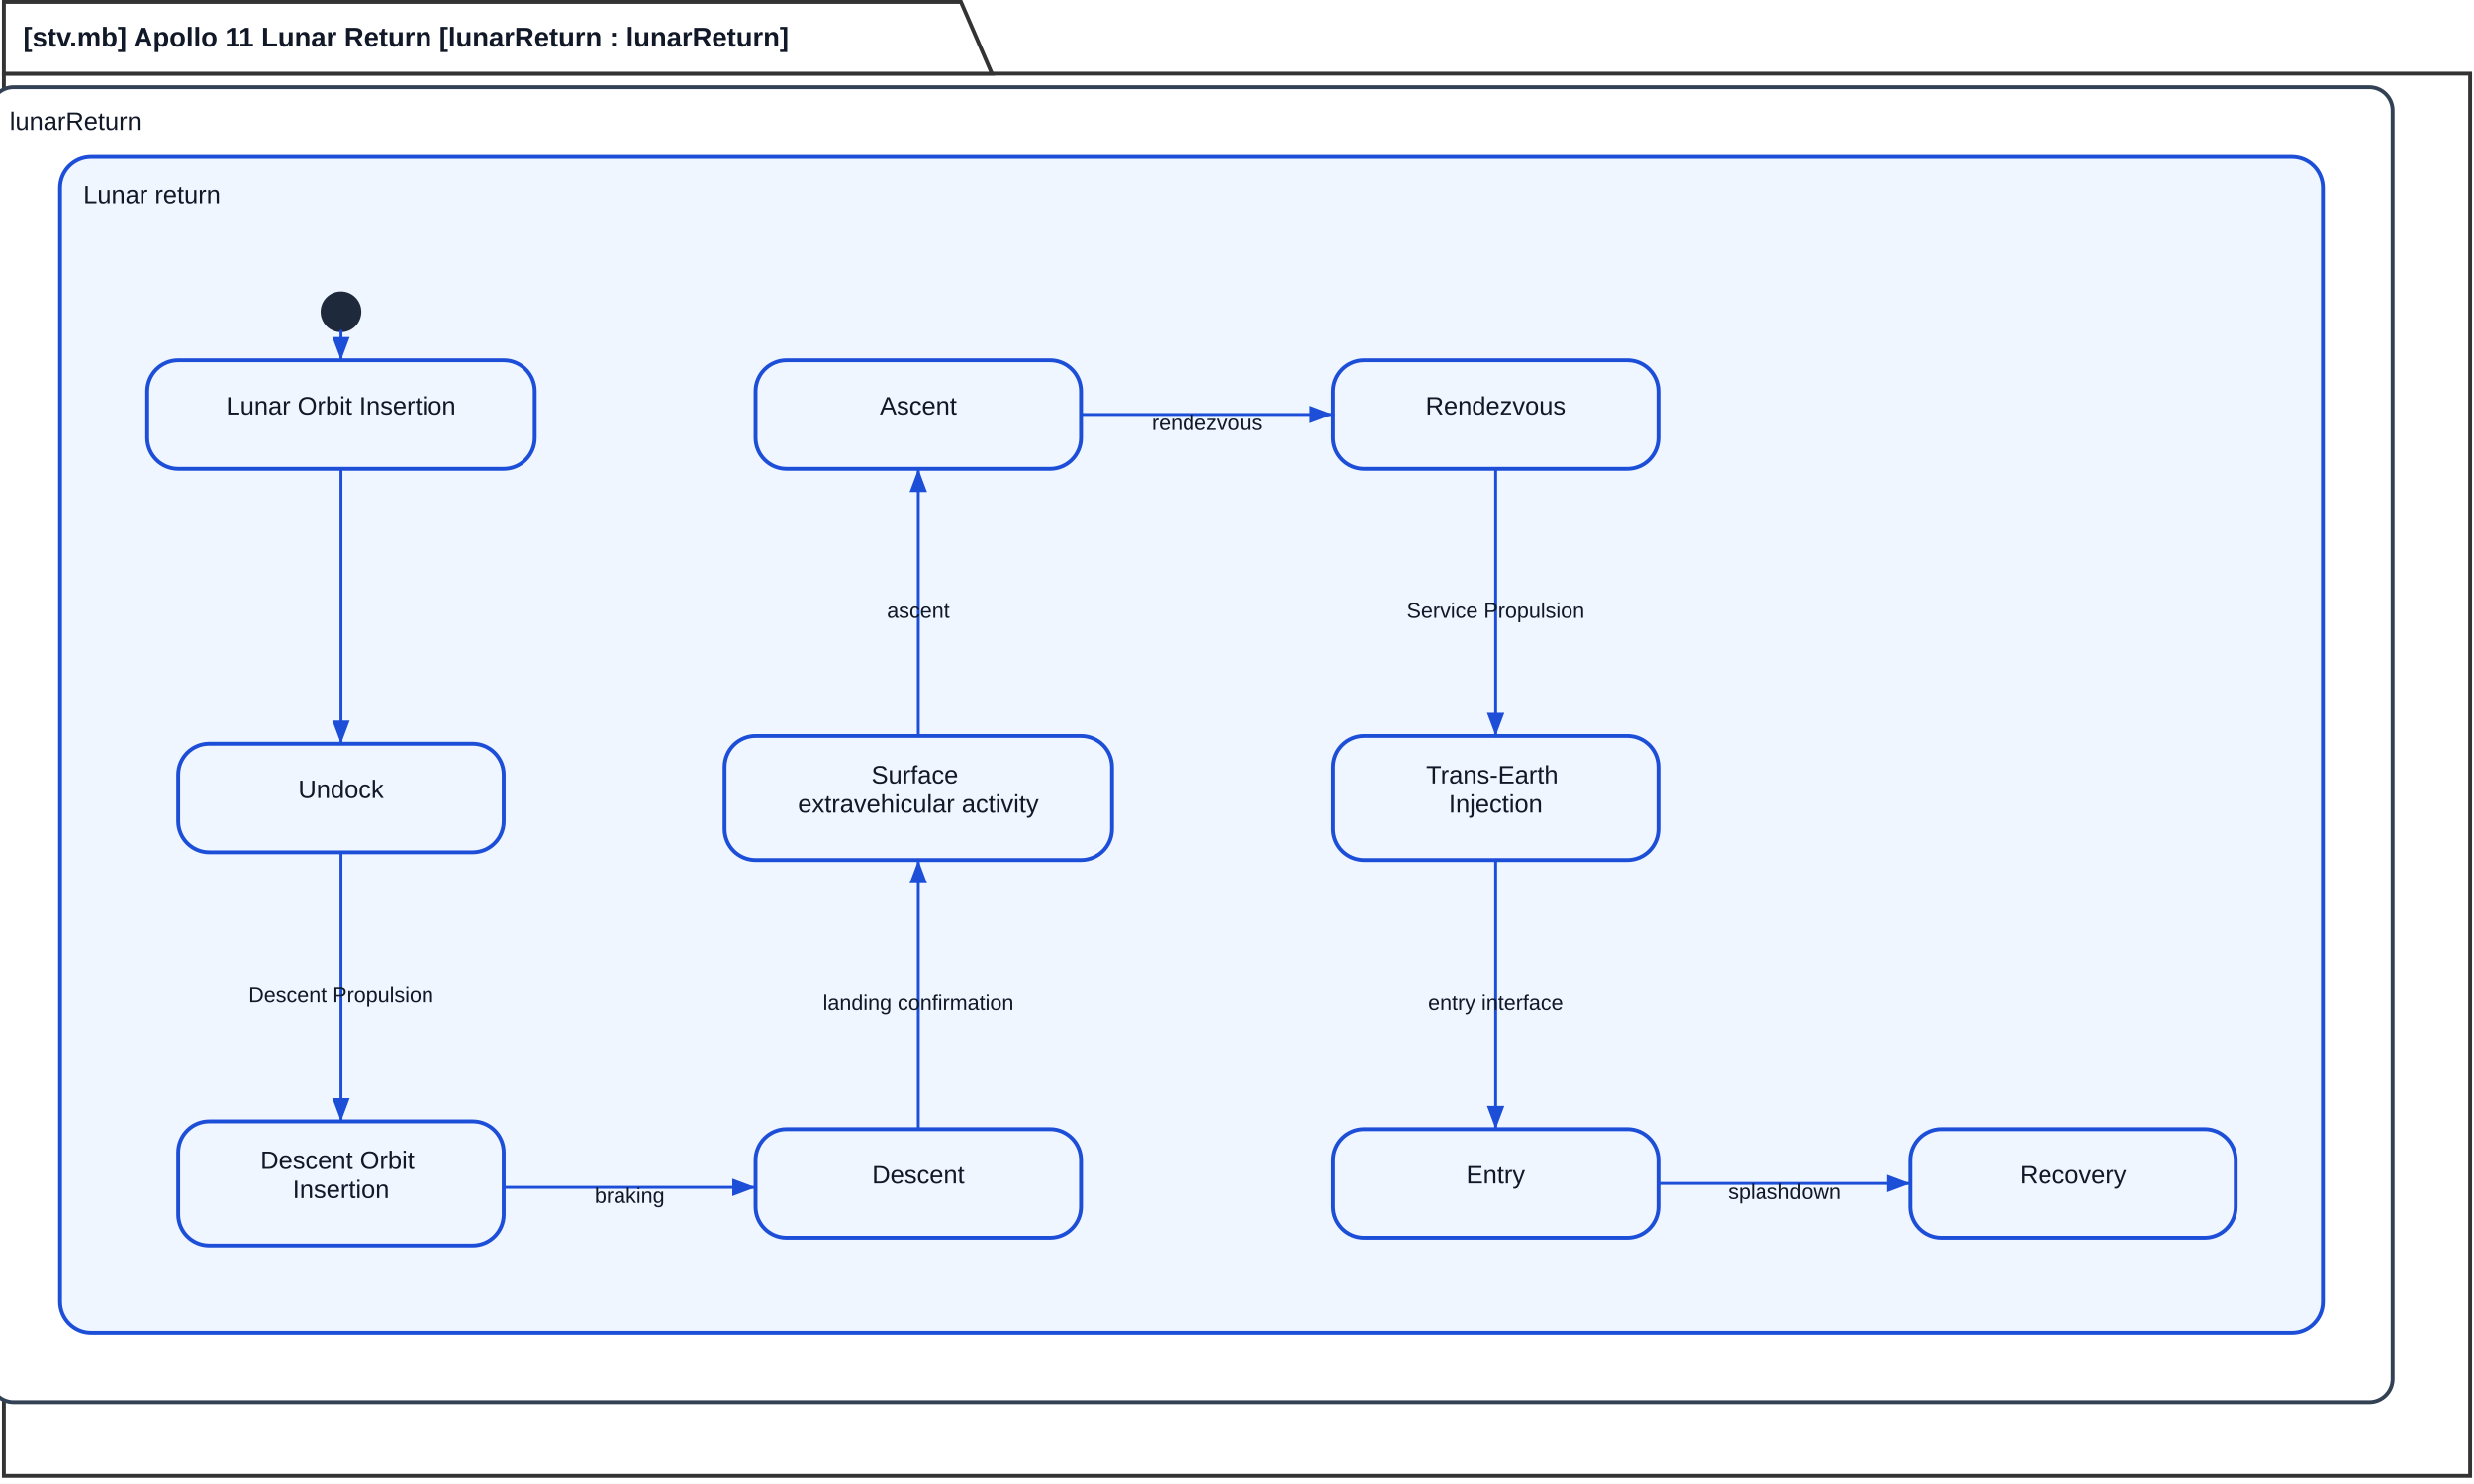
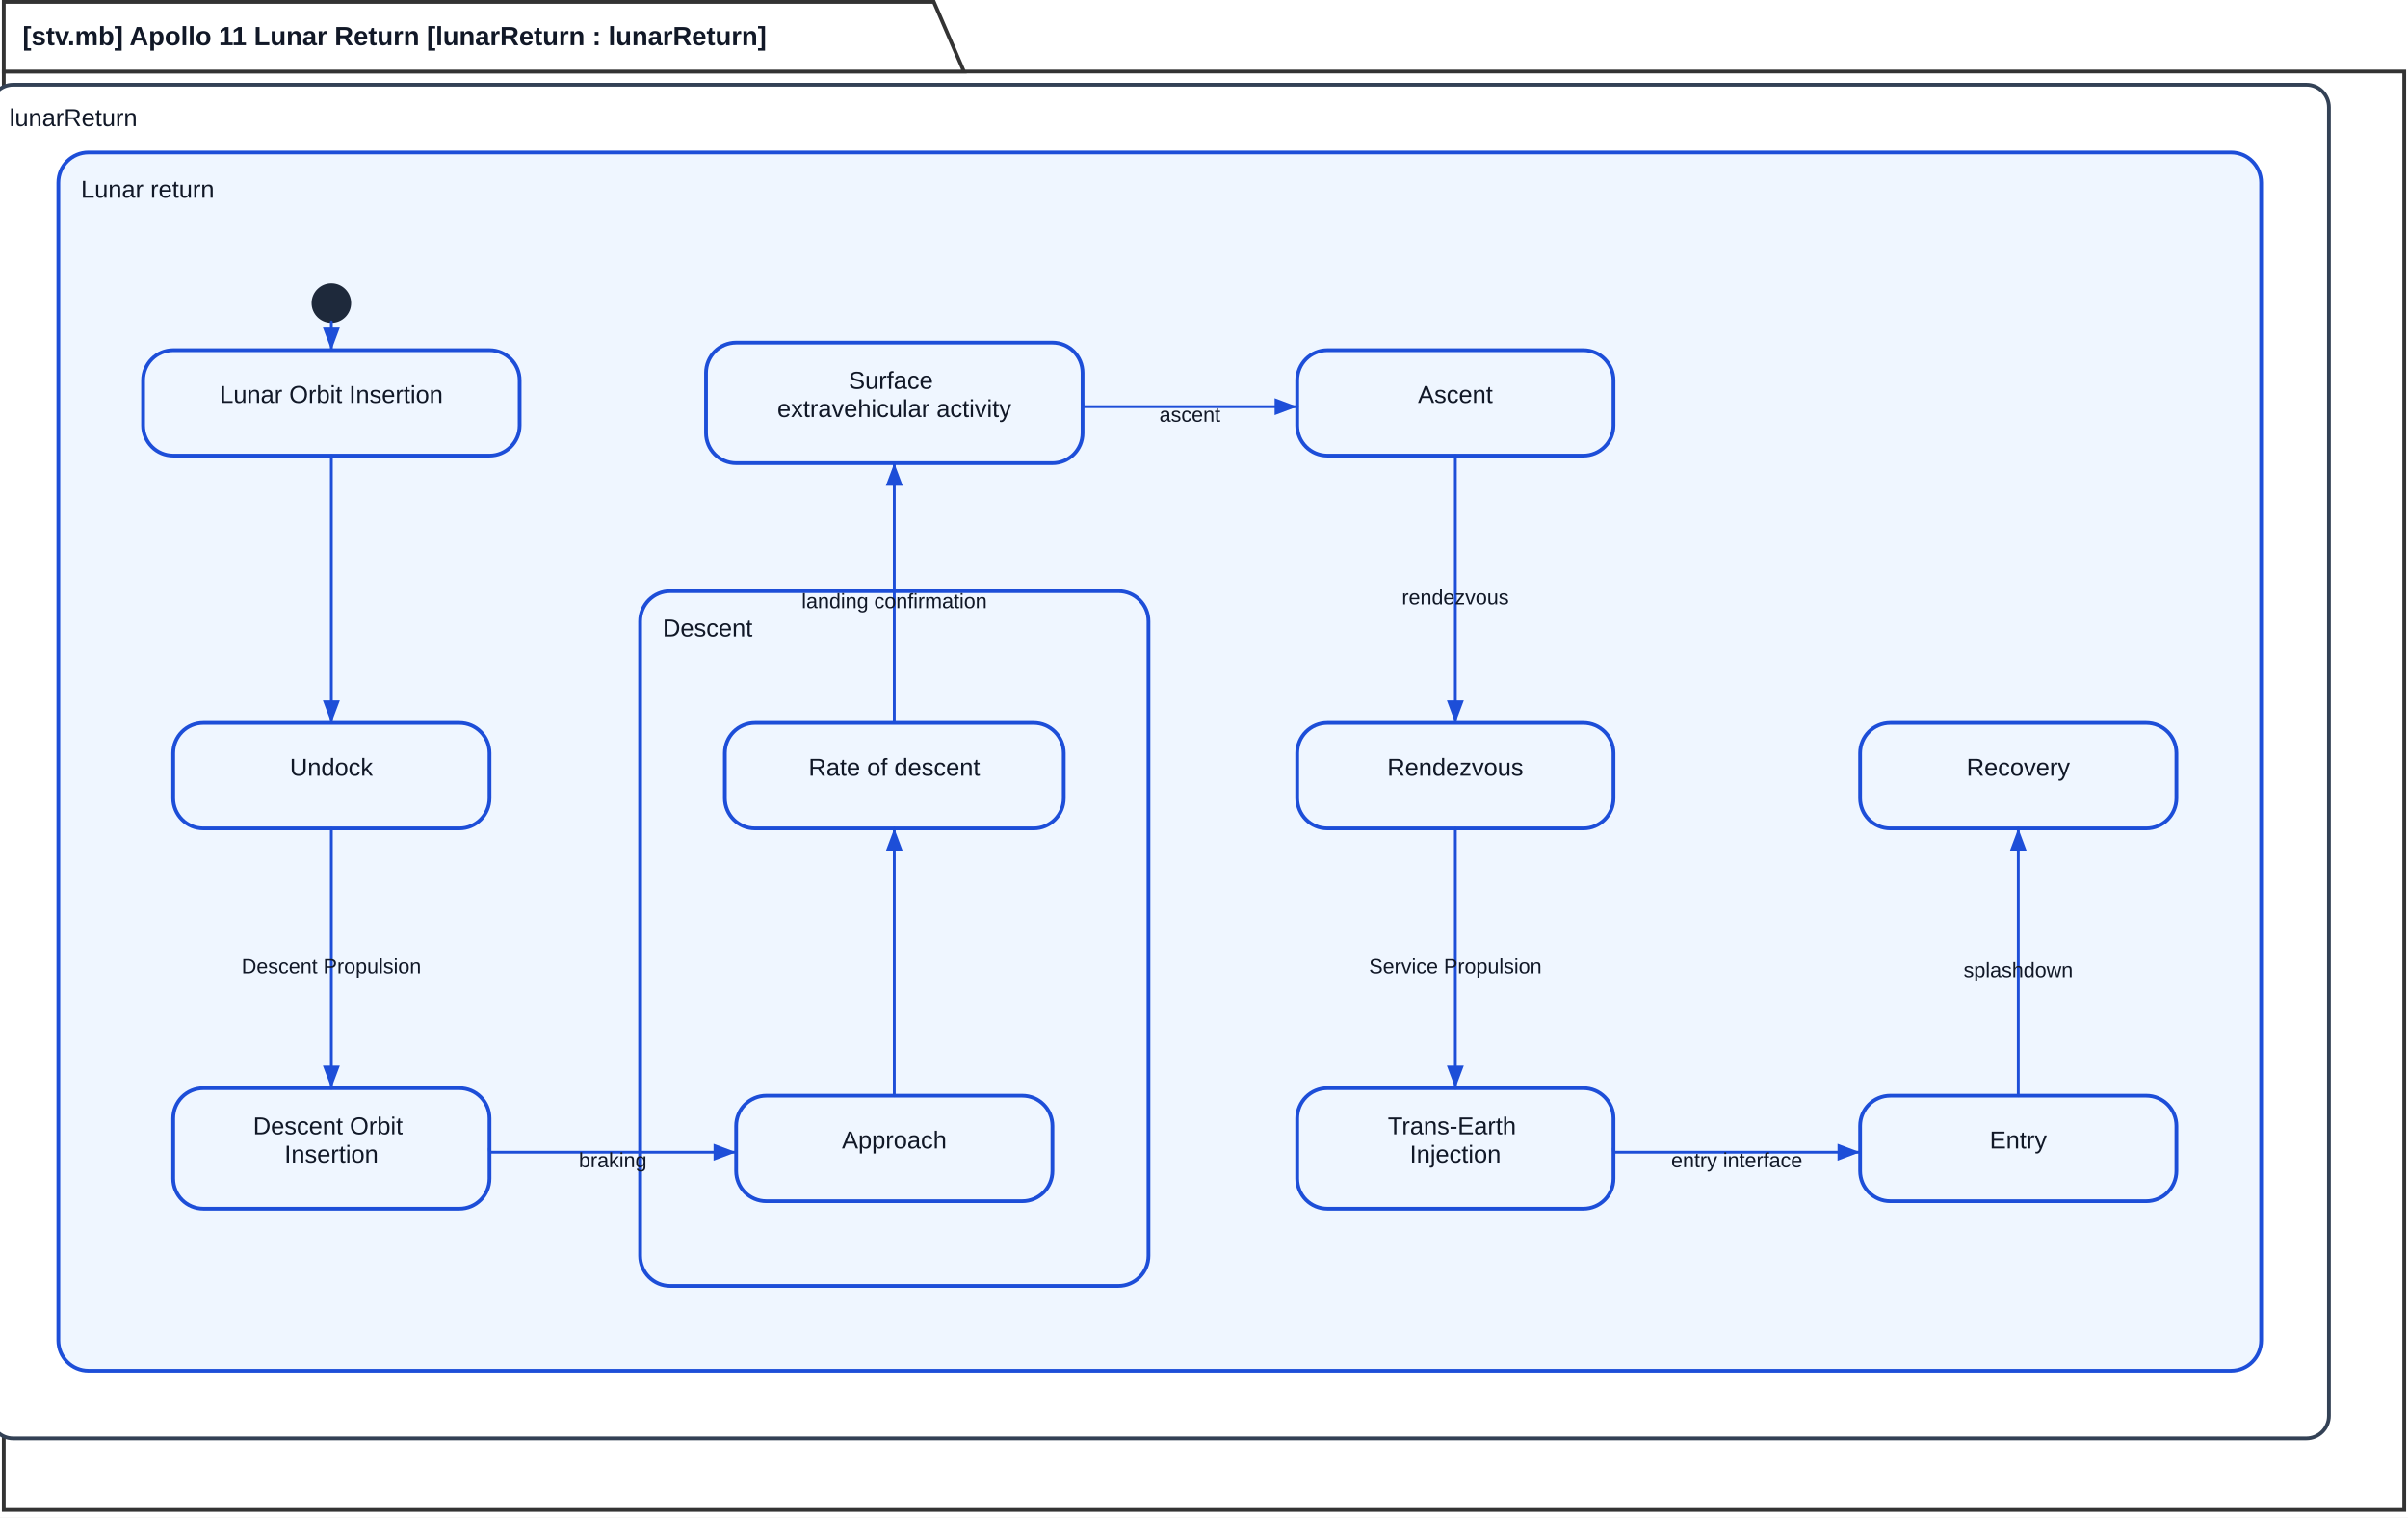
- <svg xmlns="http://www.w3.org/2000/svg" width="1277" height="766" viewBox="0 0 1277 766">
+ <svg xmlns="http://www.w3.org/2000/svg" width="1279" height="806" viewBox="0 0 1279 806">
  <defs>
    <style>text{font-family:Arial,Helvetica,sans-serif;fill:#111827}.label{font-size:13px}.small{font-size:11px}.header{font-size:14px;font-weight:600}</style>
    <marker id="arrow" markerWidth="8" markerHeight="6" refX="8" refY="3" orient="auto">
      <polygon points="0 0,8 3,0 6" fill="#1D4ED8" />
    </marker>
    <marker id="arrow-dark" markerWidth="8" markerHeight="6" refX="8" refY="3" orient="auto">
      <polygon points="0 0,8 3,0 6" fill="#334155" />
    </marker>
    <marker id="composition" markerWidth="12" markerHeight="12" refX="0" refY="6" orient="auto" markerUnits="strokeWidth">
      <polygon points="0 6,6 0,12 6,6 12" fill="#111827" stroke="#111827" />
    </marker>
  </defs>
-   <rect x="0" y="0" width="1277" height="766" fill="#FFFFFF" />
-   <rect x="2" y="38" width="1273" height="724" fill="none" stroke="#333333" stroke-width="2" />
+   <rect x="0" y="0" width="1279" height="806" fill="#FFFFFF" />
+   <rect x="2" y="38" width="1275" height="764" fill="none" stroke="#333333" stroke-width="2" />
  <path d="M 2 1 H 496 L 512 38 H 2 Z" fill="#FFFFFF" stroke="#333333" stroke-width="2" />
  <text class="header" x="12" y="24">[stv.mb] Apollo 11 Lunar Return [lunarReturn : lunarReturn]</text>
-   <rect x="2" y="38" width="1273" height="726" fill="none" stroke="#333333" stroke-width="0" />
+   <rect x="2" y="38" width="1275" height="766" fill="none" stroke="#333333" stroke-width="0" />
  <g transform="translate(2,40)">
-     <rect id="boundary" x="-7" y="5" width="1240" height="679" rx="12" fill="#FFFFFF" stroke="#334155" stroke-width="2" />
+     <rect id="boundary" x="-7" y="5" width="1242" height="719" rx="12" fill="#FFFFFF" stroke="#334155" stroke-width="2" />
    <text class="label" x="3" y="27">lunarReturn</text>
-     <rect id="lunarReturn" x="29" y="41" width="1168" height="607" rx="16" fill="#EFF6FF" stroke="#1D4ED8" stroke-width="2" />
+     <rect id="lunarReturn" x="29" y="41" width="1170" height="647" rx="16" fill="#EFF6FF" stroke="#1D4ED8" stroke-width="2" />
    <text class="label" x="41" y="65">Lunar return</text>
+     <rect id="descent" x="338" y="274" width="270" height="369" rx="16" fill="#EFF6FF" stroke="#1D4ED8" stroke-width="2" />
+     <text class="label" x="350" y="298">Descent</text>
    <circle id="lunarInitial" cx="174" cy="121" r="10" fill="#1E293B" stroke="#1E293B" stroke-width="1" />
    <rect id="LOI" x="74" y="146" width="200" height="56" rx="16" fill="#EFF6FF" stroke="#1D4ED8" stroke-width="2" />
    <text class="label" text-anchor="middle" x="174" y="174">Lunar Orbit Insertion</text>
    <rect id="undock" x="90" y="344" width="168" height="56" rx="16" fill="#EFF6FF" stroke="#1D4ED8" stroke-width="2" />
    <text class="label" text-anchor="middle" x="174" y="372">Undock</text>
-     <rect id="DOI" x="90" y="539" width="168" height="64" rx="16" fill="#EFF6FF" stroke="#1D4ED8" stroke-width="2" />
+     <rect id="DOI" x="90" y="538" width="168" height="64" rx="16" fill="#EFF6FF" stroke="#1D4ED8" stroke-width="2" />
    <text class="label" text-anchor="middle">
-       <tspan x="174" y="563.5">Descent Orbit</tspan>
+       <tspan x="174" y="562.5">Descent Orbit</tspan>
      <tspan x="174" dy="15">Insertion</tspan>
    </text>
-     <rect id="descent" x="388" y="543" width="168" height="56" rx="16" fill="#EFF6FF" stroke="#1D4ED8" stroke-width="2" />
-     <text class="label" text-anchor="middle" x="472" y="571">Descent</text>
-     <rect id="surfaceEVA" x="372" y="340" width="200" height="64" rx="16" fill="#EFF6FF" stroke="#1D4ED8" stroke-width="2" />
+     <rect id="approach" x="389" y="542" width="168" height="56" rx="16" fill="#EFF6FF" stroke="#1D4ED8" stroke-width="2" />
+     <text class="label" text-anchor="middle" x="473" y="570">Approach</text>
+     <rect id="rateOfDescent" x="383" y="344" width="180" height="56" rx="16" fill="#EFF6FF" stroke="#1D4ED8" stroke-width="2" />
+     <text class="label" text-anchor="middle" x="473" y="372">Rate of descent</text>
+     <rect id="surfaceEVA" x="373" y="142" width="200" height="64" rx="16" fill="#EFF6FF" stroke="#1D4ED8" stroke-width="2" />
    <text class="label" text-anchor="middle">
-       <tspan x="472" y="364.5">Surface</tspan>
-       <tspan x="472" dy="15">extravehicular activity</tspan>
+       <tspan x="473" y="166.5">Surface</tspan>
+       <tspan x="473" dy="15">extravehicular activity</tspan>
    </text>
-     <rect id="ascent" x="388" y="146" width="168" height="56" rx="16" fill="#EFF6FF" stroke="#1D4ED8" stroke-width="2" />
-     <text class="label" text-anchor="middle" x="472" y="174">Ascent</text>
-     <rect id="rendezvous" x="686" y="146" width="168" height="56" rx="16" fill="#EFF6FF" stroke="#1D4ED8" stroke-width="2" />
-     <text class="label" text-anchor="middle" x="770" y="174">Rendezvous</text>
-     <rect id="TEI" x="686" y="340" width="168" height="64" rx="16" fill="#EFF6FF" stroke="#1D4ED8" stroke-width="2" />
+     <rect id="ascent" x="687" y="146" width="168" height="56" rx="16" fill="#EFF6FF" stroke="#1D4ED8" stroke-width="2" />
+     <text class="label" text-anchor="middle" x="771" y="174">Ascent</text>
+     <rect id="rendezvous" x="687" y="344" width="168" height="56" rx="16" fill="#EFF6FF" stroke="#1D4ED8" stroke-width="2" />
+     <text class="label" text-anchor="middle" x="771" y="372">Rendezvous</text>
+     <rect id="TEI" x="687" y="538" width="168" height="64" rx="16" fill="#EFF6FF" stroke="#1D4ED8" stroke-width="2" />
    <text class="label" text-anchor="middle">
-       <tspan x="770" y="364.5">Trans-Earth</tspan>
-       <tspan x="770" dy="15">Injection</tspan>
+       <tspan x="771" y="562.5">Trans-Earth</tspan>
+       <tspan x="771" dy="15">Injection</tspan>
    </text>
-     <rect id="entry" x="686" y="543" width="168" height="56" rx="16" fill="#EFF6FF" stroke="#1D4ED8" stroke-width="2" />
-     <text class="label" text-anchor="middle" x="770" y="571">Entry</text>
-     <rect id="recovery" x="984" y="543" width="168" height="56" rx="16" fill="#EFF6FF" stroke="#1D4ED8" stroke-width="2" />
-     <text class="label" text-anchor="middle" x="1068" y="571">Recovery</text>
+     <rect id="entry" x="986" y="542" width="168" height="56" rx="16" fill="#EFF6FF" stroke="#1D4ED8" stroke-width="2" />
+     <text class="label" text-anchor="middle" x="1070" y="570">Entry</text>
+     <rect id="recovery" x="986" y="344" width="168" height="56" rx="16" fill="#EFF6FF" stroke="#1D4ED8" stroke-width="2" />
+     <text class="label" text-anchor="middle" x="1070" y="372">Recovery</text>
    <path d="M 174,131 L 174,146" fill="none" stroke="#1D4ED8" stroke-width="1.5" stroke-linejoin="round" stroke-linecap="round" marker-end="url(#arrow)" />
    <path d="M 174,202 L 174,344" fill="none" stroke="#1D4ED8" stroke-width="1.5" stroke-linejoin="round" stroke-linecap="round" marker-end="url(#arrow)" />
-     <path d="M 174,400 L 174,539" fill="none" stroke="#1D4ED8" stroke-width="1.5" stroke-linejoin="round" stroke-linecap="round" marker-end="url(#arrow)" />
-     <path d="M 258,571 L 258,572 Q 258,573 259,573 L 388,573" fill="none" stroke="#1D4ED8" stroke-width="1.5" stroke-linejoin="round" stroke-linecap="round" marker-end="url(#arrow)" />
-     <path d="M 472,543 L 472,404" fill="none" stroke="#1D4ED8" stroke-width="1.5" stroke-linejoin="round" stroke-linecap="round" marker-end="url(#arrow)" />
-     <path d="M 472,340 L 472,202" fill="none" stroke="#1D4ED8" stroke-width="1.5" stroke-linejoin="round" stroke-linecap="round" marker-end="url(#arrow)" />
-     <path d="M 556,174 L 556,174 L 686,174" fill="none" stroke="#1D4ED8" stroke-width="1.5" stroke-linejoin="round" stroke-linecap="round" marker-end="url(#arrow)" />
-     <path d="M 770,202 L 770,340" fill="none" stroke="#1D4ED8" stroke-width="1.5" stroke-linejoin="round" stroke-linecap="round" marker-end="url(#arrow)" />
-     <path d="M 770,404 L 770,543" fill="none" stroke="#1D4ED8" stroke-width="1.5" stroke-linejoin="round" stroke-linecap="round" marker-end="url(#arrow)" />
-     <path d="M 854,571 L 854,571 L 984,571" fill="none" stroke="#1D4ED8" stroke-width="1.5" stroke-linejoin="round" stroke-linecap="round" marker-end="url(#arrow)" />
-     <text class="small" text-anchor="middle" x="174" y="477.5">Descent Propulsion</text>
-     <text class="small" text-anchor="middle" x="323" y="581">braking</text>
-     <text class="small" text-anchor="middle" x="472" y="481.5">landing confirmation</text>
-     <text class="small" text-anchor="middle" x="472" y="279">ascent</text>
-     <text class="small" text-anchor="middle" x="621" y="182">rendezvous</text>
-     <text class="small" text-anchor="middle" x="770" y="279">Service Propulsion</text>
-     <text class="small" text-anchor="middle" x="770" y="481.5">entry interface</text>
-     <text class="small" text-anchor="middle" x="919" y="579">splashdown</text>
+     <path d="M 174,400 L 174,538" fill="none" stroke="#1D4ED8" stroke-width="1.5" stroke-linejoin="round" stroke-linecap="round" marker-end="url(#arrow)" />
+     <path d="M 258,570 L 258,571 Q 258,572 259,572 L 389,572" fill="none" stroke="#1D4ED8" stroke-width="1.5" stroke-linejoin="round" stroke-linecap="round" marker-end="url(#arrow)" />
+     <path d="M 473,542 L 473,400" fill="none" stroke="#1D4ED8" stroke-width="1.5" stroke-linejoin="round" stroke-linecap="round" marker-end="url(#arrow)" />
+     <path d="M 473,344 L 473,206" fill="none" stroke="#1D4ED8" stroke-width="1.5" stroke-linejoin="round" stroke-linecap="round" marker-end="url(#arrow)" />
+     <path d="M 573,174 L 573,175 Q 573,176 574,176 L 687,176" fill="none" stroke="#1D4ED8" stroke-width="1.5" stroke-linejoin="round" stroke-linecap="round" marker-end="url(#arrow)" />
+     <path d="M 771,202 L 771,344" fill="none" stroke="#1D4ED8" stroke-width="1.5" stroke-linejoin="round" stroke-linecap="round" marker-end="url(#arrow)" />
+     <path d="M 771,400 L 771,538" fill="none" stroke="#1D4ED8" stroke-width="1.5" stroke-linejoin="round" stroke-linecap="round" marker-end="url(#arrow)" />
+     <path d="M 855,570 L 855,571 Q 855,572 856,572 L 986,572" fill="none" stroke="#1D4ED8" stroke-width="1.5" stroke-linejoin="round" stroke-linecap="round" marker-end="url(#arrow)" />
+     <path d="M 1070,542 L 1070,400" fill="none" stroke="#1D4ED8" stroke-width="1.5" stroke-linejoin="round" stroke-linecap="round" marker-end="url(#arrow)" />
+     <text class="small" text-anchor="middle" x="174" y="477">Descent Propulsion</text>
+     <text class="small" text-anchor="middle" x="323.5" y="580">braking</text>
+     <text class="small" text-anchor="middle" x="473" y="283">landing confirmation</text>
+     <text class="small" text-anchor="middle" x="630" y="184">ascent</text>
+     <text class="small" text-anchor="middle" x="771" y="281">rendezvous</text>
+     <text class="small" text-anchor="middle" x="771" y="477">Service Propulsion</text>
+     <text class="small" text-anchor="middle" x="920.5" y="580">entry interface</text>
+     <text class="small" text-anchor="middle" x="1070" y="479">splashdown</text>
  </g>
</svg>
